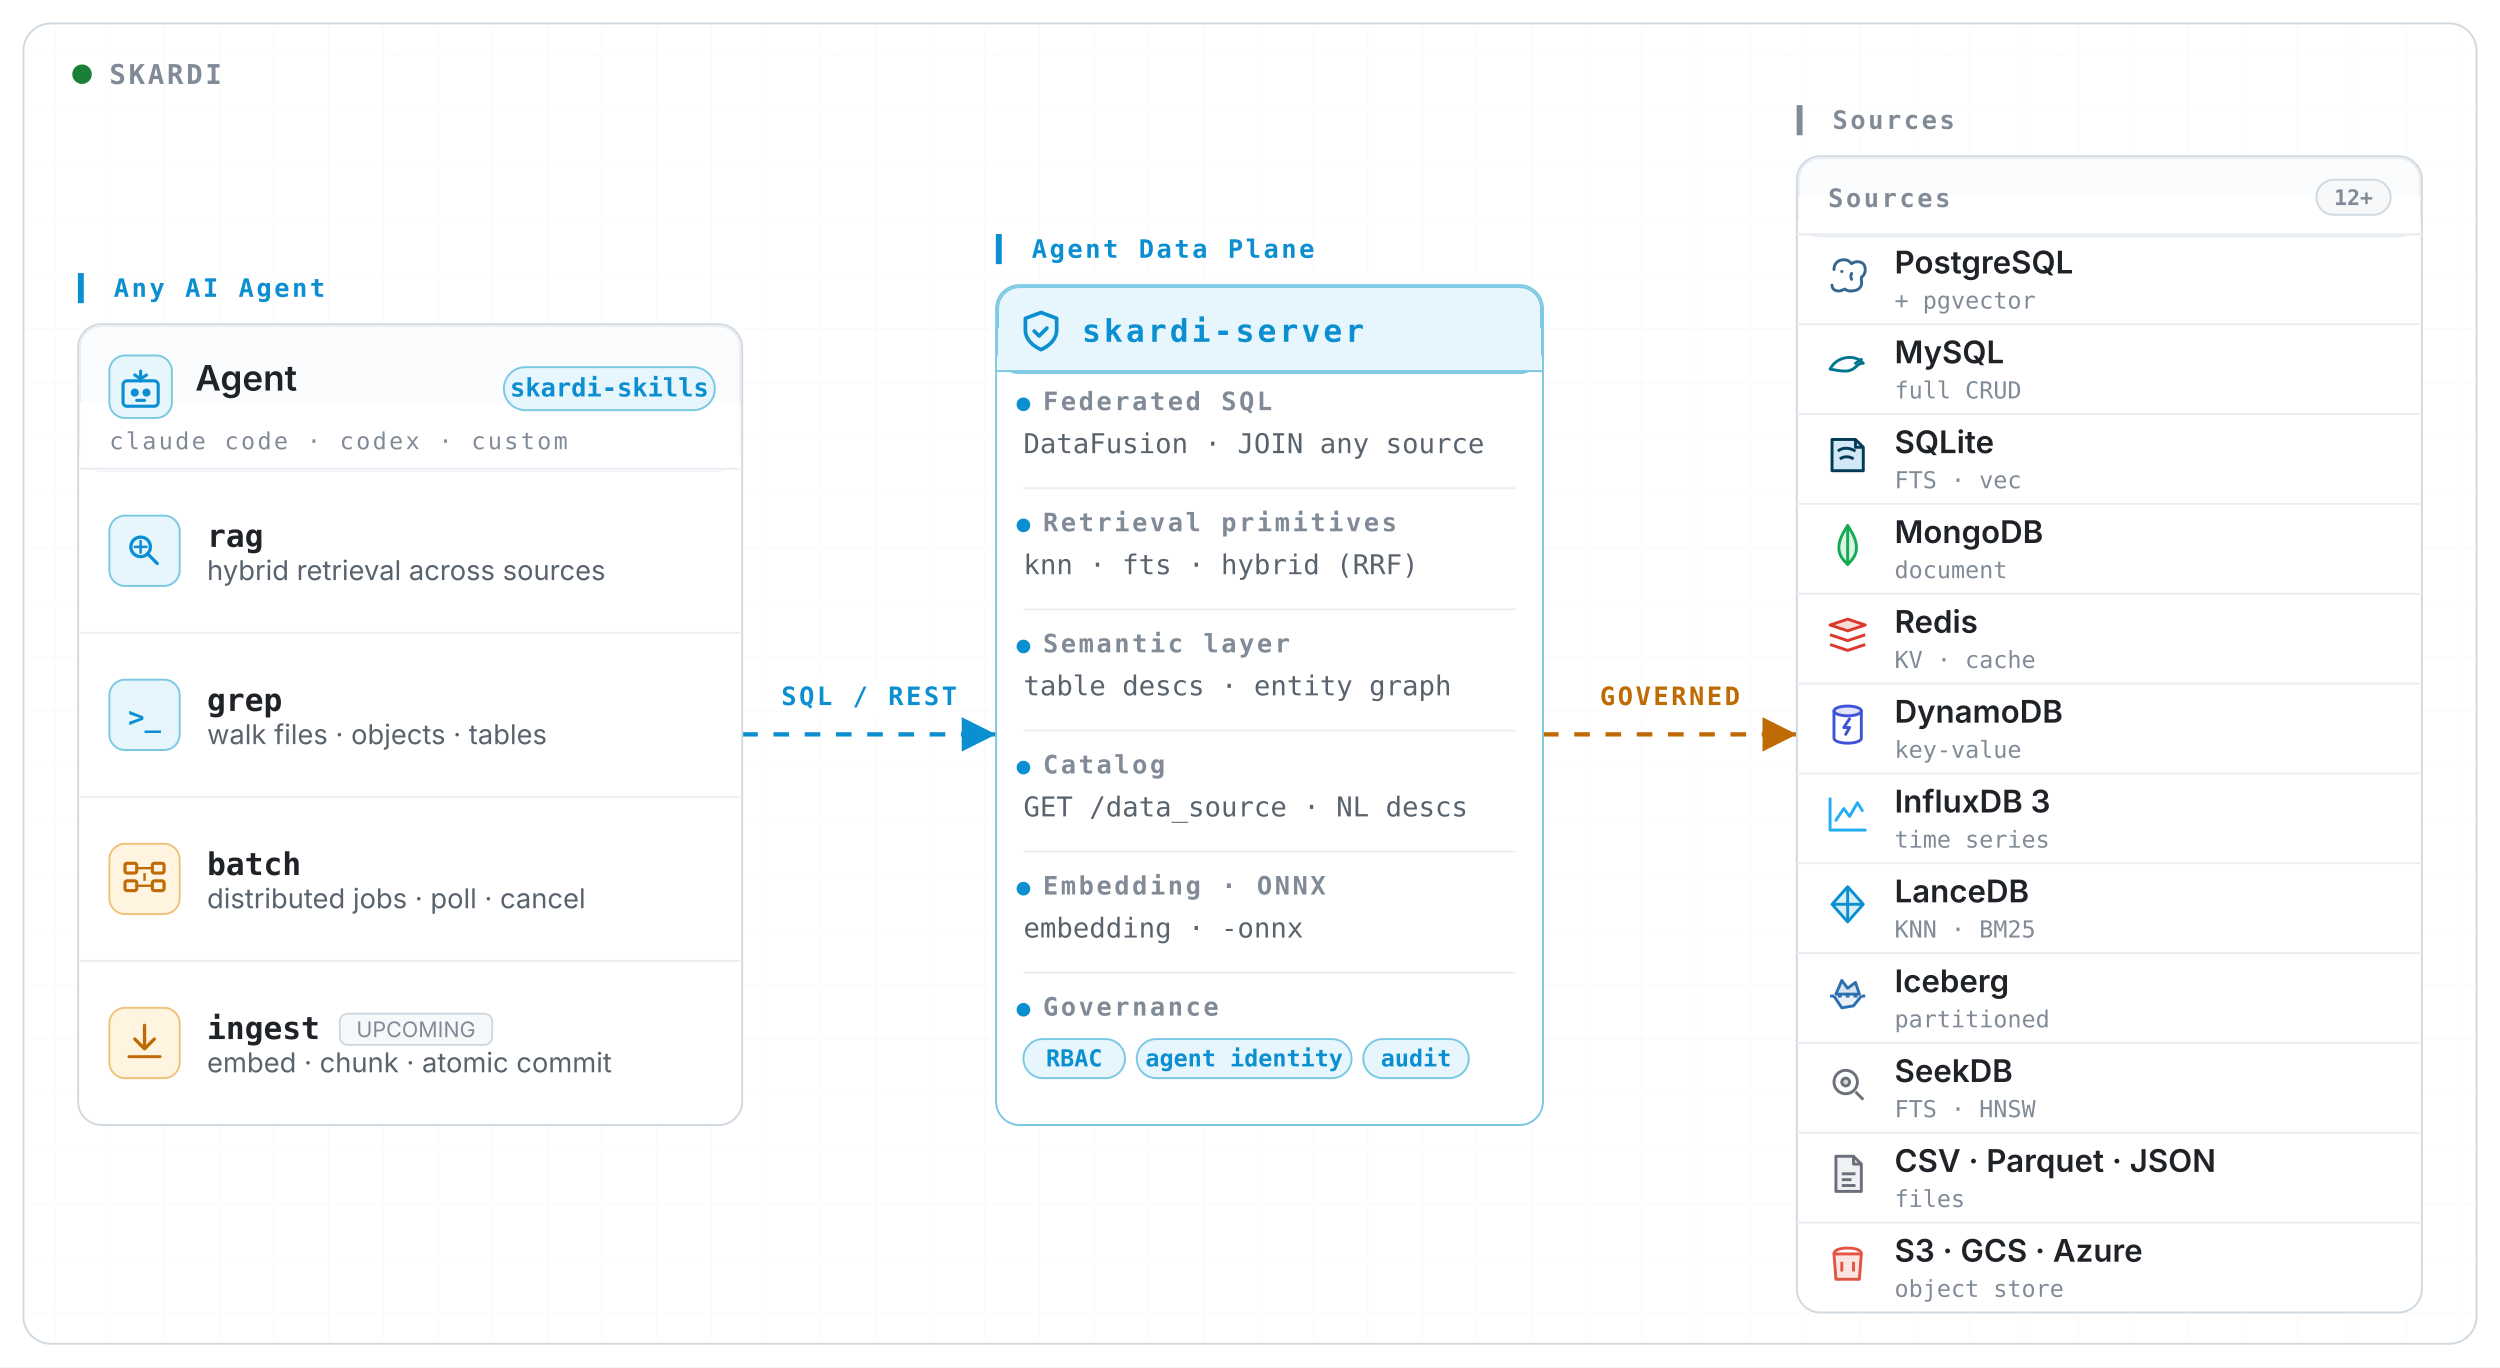
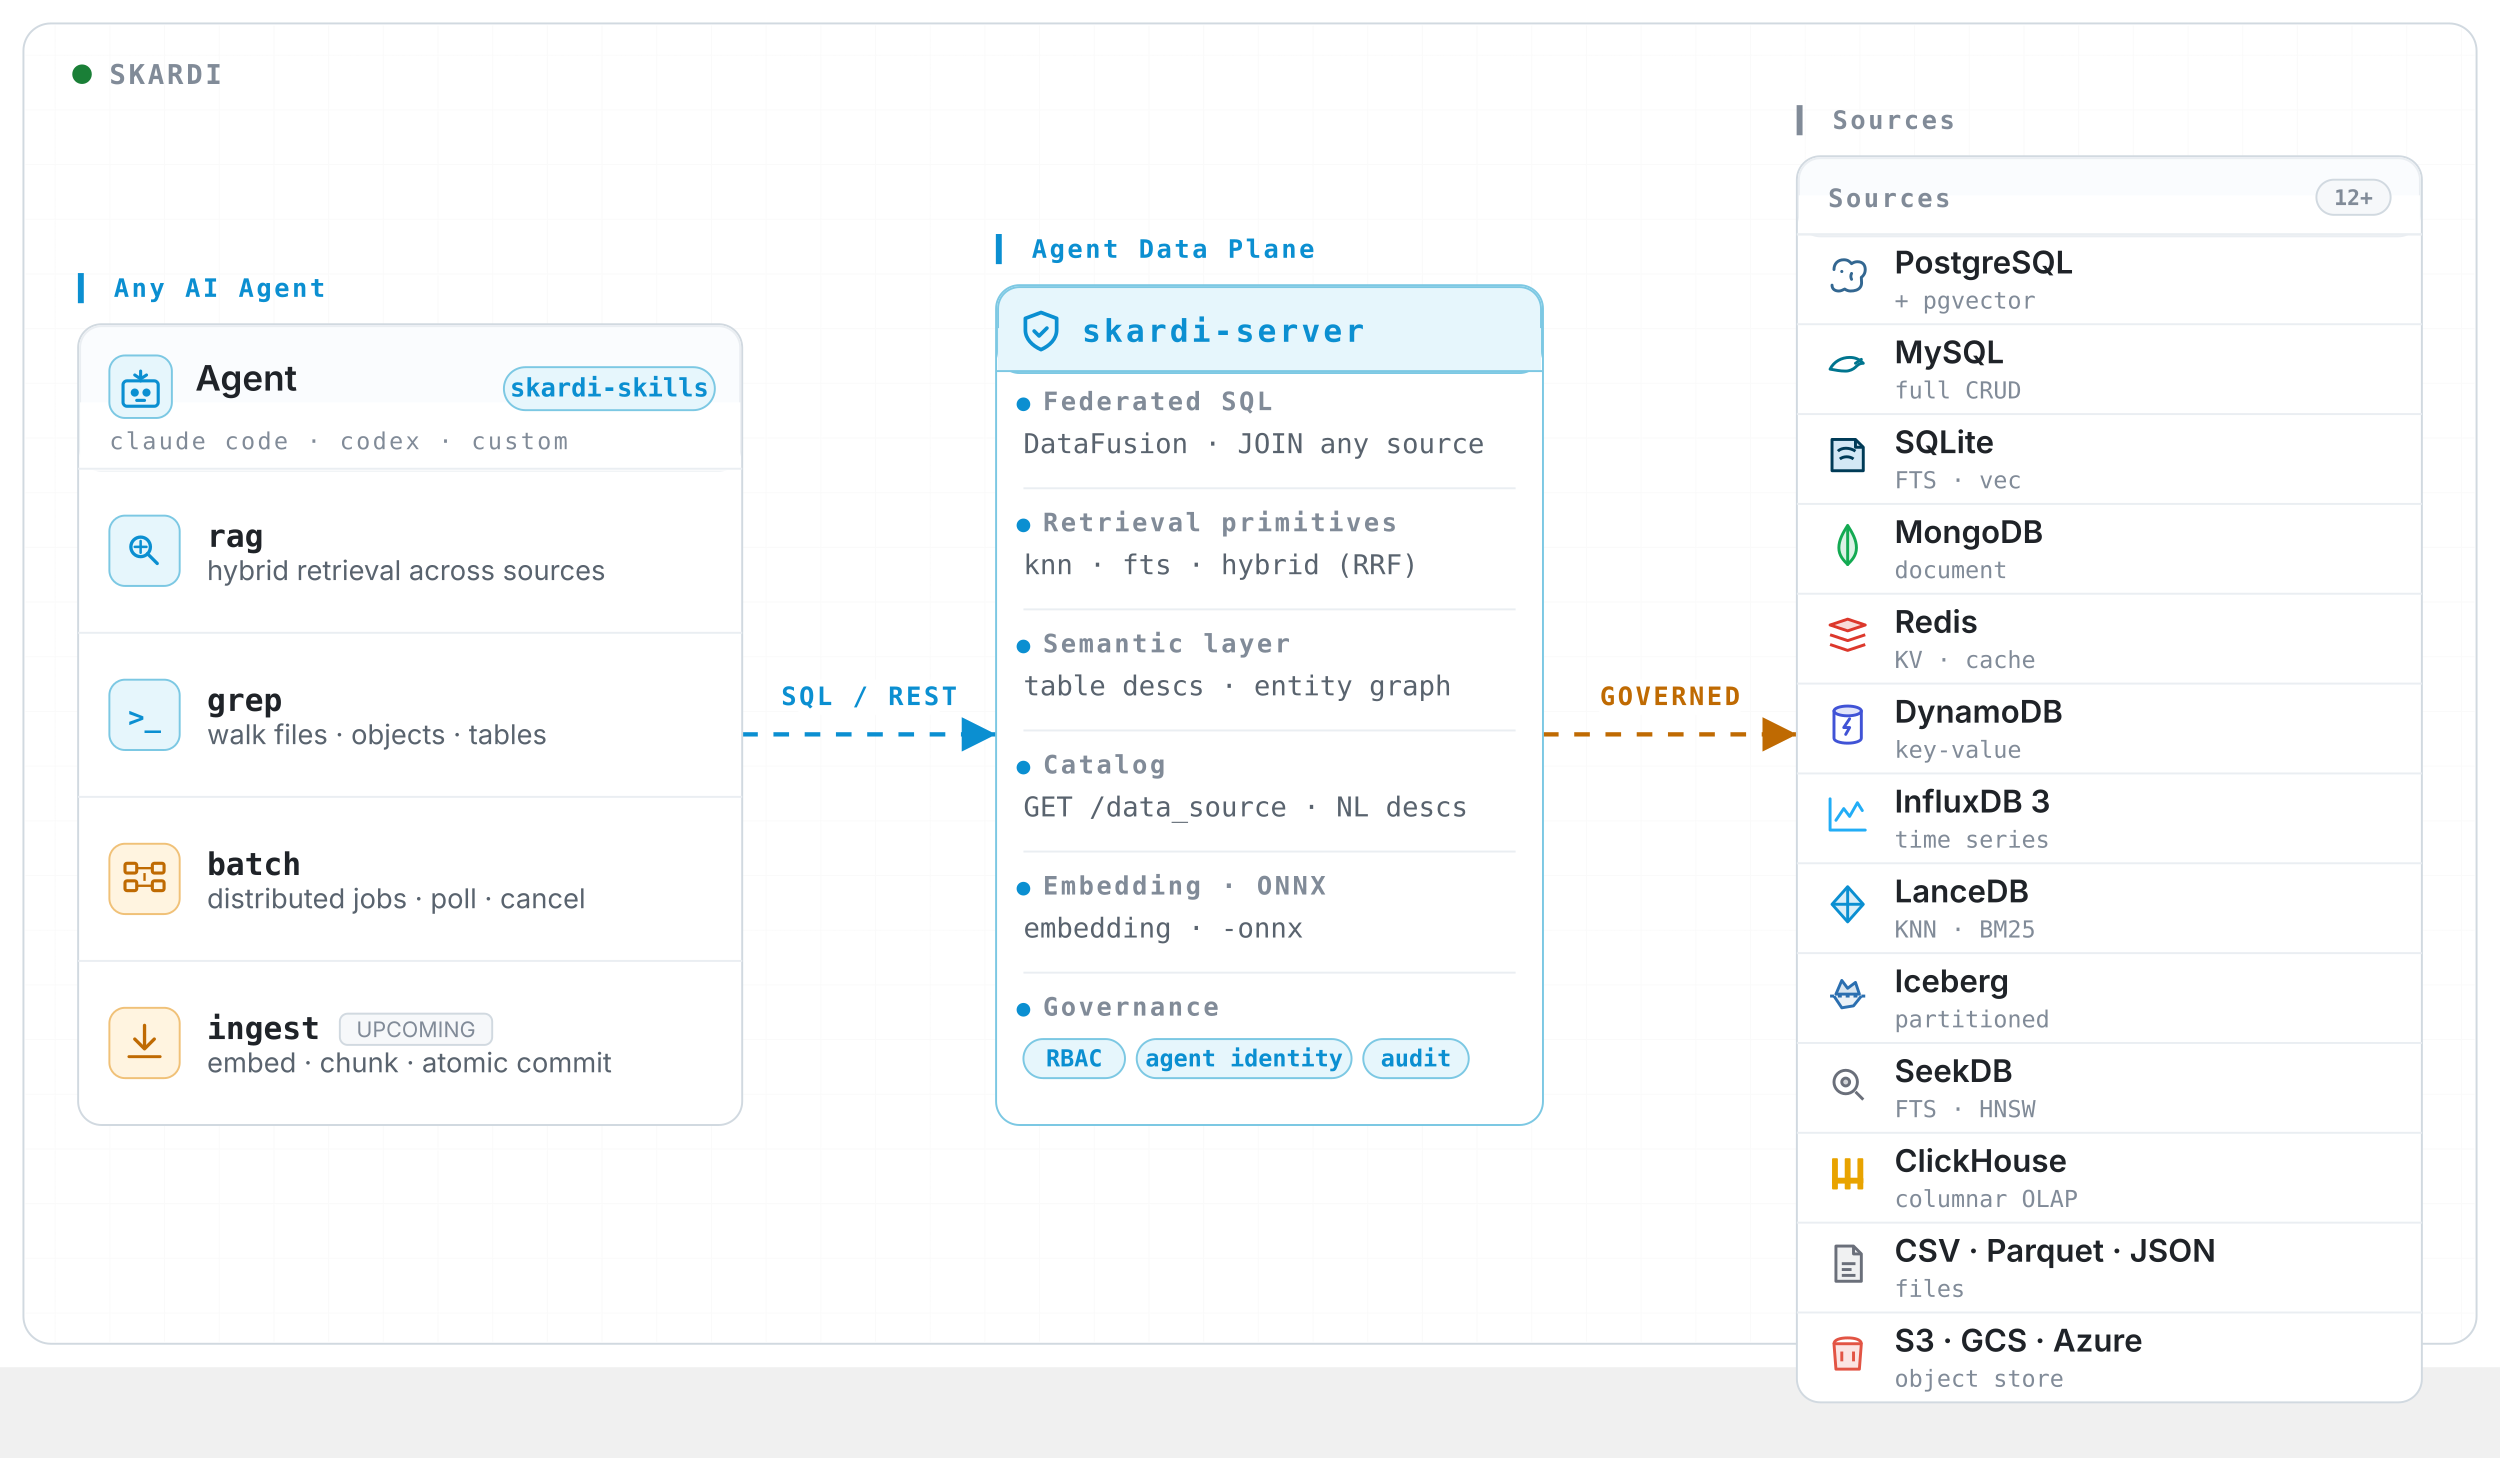
- <svg xmlns="http://www.w3.org/2000/svg" viewBox="0 0 1280 700" role="img" aria-labelledby="title desc" font-family="Inter, system-ui, -apple-system, 'Segoe UI', Roboto, sans-serif">
+ <svg xmlns="http://www.w3.org/2000/svg" viewBox="0 0 1280 746" role="img" aria-labelledby="title desc" font-family="Inter, system-ui, -apple-system, 'Segoe UI', Roboto, sans-serif">
  <defs>
    <style>
      .ink   { fill: #1f2328; }
      .ink2  { fill: #59636e; }
      .ink3  { fill: #818b98; }
      .accent{ fill: #0b8fd1; }
      .warn  { fill: #bf6a02; }
      .mono  { font-family: ui-monospace, 'SF Mono', 'JetBrains Mono', Menlo, Consolas, monospace; }
      .upper { letter-spacing: 0.10em; text-transform: uppercase; }
      .b     { font-weight: 600; }

      .card        { fill: #ffffff; stroke: #d1d9e0; }
      .card-soft   { fill: #f6f8fa; stroke: #e6ebf1; }
      .card-accent { fill: #ffffff; stroke: #7cc8e3; }
      .head-soft   { fill: #fafcfe; stroke: #eaeef2; }
      .head-accent { fill: #e6f6fc; stroke: #7cc8e3; }
      .pill-accent { fill: #e6f6fc; stroke: #7cc8e3; }
      .pill-warn   { fill: #fff4e0; stroke: #f0c178; }
      .pill-base   { fill: #f6f8fa; stroke: #d1d9e0; }
      .divider     { stroke: #eaeef2; stroke-width: 1; }
      .icon-bg     { fill: #e6f6fc; stroke: #7cc8e3; }
      .icon-bg-w   { fill: #fff4e0; stroke: #f0c178; }

      /* Marching-ants flow lines (cocoindex-style) */
      .flow-req  { animation: dash 6s linear infinite; }
      .flow-data { animation: dash-rev 5s linear infinite; }
      @keyframes dash      { to { stroke-dashoffset: -240; } }
      @keyframes dash-rev  { to { stroke-dashoffset:  240; } }

      /* Status dot heartbeat */
      .blink { animation: blink 2.4s ease-in-out infinite; transform-origin: center; }
      @keyframes blink { 0%, 100% { opacity: 1; } 50% { opacity: 0.3; } }

      /* Subtle pulse on the agent-data-plane shield */
      .pulse { animation: pulse 3.2s ease-in-out infinite; transform-origin: center; }
      @keyframes pulse { 0%, 100% { opacity: 1; } 50% { opacity: 0.55; } }

      /* Halo around skardi-server card */
      .halo { animation: halo 3.6s ease-in-out infinite; transform-origin: 700px 361px; }
      @keyframes halo {
        0%, 100% { opacity: 0.22; }
        50%      { opacity: 0.55; }
      }
    </style>
    <marker id="arrow-accent" viewBox="0 0 10 10" refX="10" refY="5" markerWidth="8" markerHeight="8" orient="auto-start-reverse">
      <path d="M0,0 L10,5 L0,10 z" fill="#0b8fd1" />
    </marker>
    <marker id="arrow-warn" viewBox="0 0 10 10" refX="10" refY="5" markerWidth="8" markerHeight="8" orient="auto-start-reverse">
      <path d="M0,0 L10,5 L0,10 z" fill="#bf6a02" />
    </marker>
    <pattern id="grid" width="28" height="28" patternUnits="userSpaceOnUse">
      <path d="M 28 0 L 0 0 0 28" fill="none" stroke="#1f2328" stroke-opacity="0.035" stroke-width="1" />
    </pattern>
  </defs>
  <rect x="0" y="0" width="1280" height="700" fill="#ffffff" />
  <rect x="12" y="12" width="1256" height="676" rx="14" ry="14" fill="#ffffff" stroke="#d1d9e0" />
  <rect x="13" y="13" width="1254" height="674" rx="13" ry="13" fill="url(#grid)" opacity="0.7" />
  <g transform="translate(36, 38)">
    <circle class="blink" cx="6" cy="0" r="5" fill="#1a7f37" />
    <text x="20" y="5" class="mono ink3 upper b" font-size="14">SKARDI</text>
  </g>
  <path d="M 380 376 C 420 376, 470 376, 510 376" fill="none" stroke="#0b8fd1" stroke-width="2.2" stroke-dasharray="8 8" class="flow-req" marker-end="url(#arrow-accent)" />
  <rect x="408" y="348" width="74" height="18" rx="4" ry="4" fill="#ffffff" opacity="0.94" />
  <text x="445" y="361" text-anchor="middle" class="mono accent upper b" font-size="13">SQL / REST</text>
  <path d="M 790 376 C 830 376, 880 376, 920 376" fill="none" stroke="#bf6a02" stroke-width="2.2" stroke-dasharray="8 8" class="flow-data" marker-end="url(#arrow-warn)" />
  <rect x="818" y="348" width="74" height="18" rx="4" ry="4" fill="#ffffff" opacity="0.94" />
  <text x="855" y="361" text-anchor="middle" class="mono warn upper b" font-size="13">GOVERNED</text>
  <text x="40" y="152" class="mono accent upper b" font-size="13">▍ Any AI Agent</text>
  <g transform="translate(40, 166)">
    <rect class="card" x="0" y="0" width="340" height="410" rx="12" ry="12" />
    <rect class="head-soft" x="1" y="1" width="338" height="74" rx="11" ry="11" />
    <rect fill="#ffffff" x="1" y="40" width="338" height="35" />
    <line x1="0" y1="74" x2="340" y2="74" class="divider" />
    <g transform="translate(16, 16)">
      <rect class="icon-bg" x="0" y="0" width="32" height="32" rx="8" ry="8" />
      <g transform="translate(4, 4)" fill="none" stroke="#0b8fd1" stroke-width="1.6" stroke-linecap="round" stroke-linejoin="round">
        <rect x="3" y="9" width="18" height="13" rx="2" />
        <circle cx="9" cy="15" r="1.3" fill="#0b8fd1" />
        <circle cx="15" cy="15" r="1.3" fill="#0b8fd1" />
        <path d="M10 19h4" />
        <path d="M12 4v5M9 6l3 2 3-2" />
      </g>
    </g>
    <text x="60" y="34" class="ink b" font-size="18">Agent</text>
    <text x="16" y="64" class="mono ink3 upper" font-size="12">claude code · codex · custom</text>
    <g transform="translate(218, 22)">
      <rect class="pill-accent" width="108" height="22" rx="11" ry="11" />
      <text x="54" y="15" text-anchor="middle" class="mono accent b" font-size="13">skardi-skills</text>
    </g>
    <line x1="0" y1="158" x2="340" y2="158" class="divider" />
    <line x1="0" y1="242" x2="340" y2="242" class="divider" />
    <line x1="0" y1="326" x2="340" y2="326" class="divider" />
    <g transform="translate(16, 98)">
      <rect class="icon-bg" x="0" y="0" width="36" height="36" rx="8" ry="8" />
      <g transform="translate(8, 8)" fill="none" stroke="#0b8fd1" stroke-width="1.7" stroke-linecap="round">
        <circle cx="8" cy="8" r="5" />
        <path d="M11.5 11.5l5 5" />
        <path d="M5 8h6M8 5v6" stroke-width="1.3" />
      </g>
      <text x="50" y="16" class="mono ink b" font-size="16">rag</text>
      <text x="50" y="33" class="ink2" font-size="14">hybrid retrieval across sources</text>
    </g>
    <g transform="translate(16, 182)">
      <rect class="icon-bg" x="0" y="0" width="36" height="36" rx="8" ry="8" />
      <text x="18" y="24" text-anchor="middle" class="mono accent b" font-size="14">&gt;_</text>
      <text x="50" y="16" class="mono ink b" font-size="16">grep</text>
      <text x="50" y="33" class="ink2" font-size="14">walk files · objects · tables</text>
    </g>
    <g transform="translate(16, 266)">
      <rect class="icon-bg-w" x="0" y="0" width="36" height="36" rx="8" ry="8" />
      <g transform="translate(8, 8)" fill="none" stroke="#bf6a02" stroke-width="1.6" stroke-linejoin="round">
        <rect x="0" y="2" width="6" height="5" rx="1" />
        <rect x="14" y="2" width="6" height="5" rx="1" />
        <rect x="0" y="11" width="6" height="5" rx="1" />
        <rect x="14" y="11" width="6" height="5" rx="1" />
        <path d="M6 4.5h8M6 13.5h8M10 7v4" stroke-width="1.2" />
      </g>
      <text x="50" y="16" class="mono ink b" font-size="16">batch</text>
      <text x="50" y="33" class="ink2" font-size="14">distributed jobs · poll · cancel</text>
    </g>
    <g transform="translate(16, 350)">
      <rect class="icon-bg-w" x="0" y="0" width="36" height="36" rx="8" ry="8" />
      <g transform="translate(8, 8)" fill="none" stroke="#bf6a02" stroke-width="1.7" stroke-linecap="round" stroke-linejoin="round">
        <path d="M10 1v11" />
        <path d="M5 8l5 5 5-5" />
        <path d="M2 17h16" stroke-width="1.5" />
      </g>
      <text x="50" y="16" class="mono ink b" font-size="16">ingest</text>
      <g transform="translate(118, 3)">
        <rect class="pill-base" width="78" height="16" rx="4" ry="4" />
        <text x="39" y="12" text-anchor="middle" class="ink3" font-size="11">UPCOMING</text>
      </g>
      <text x="50" y="33" class="ink2" font-size="14">embed · chunk · atomic commit</text>
    </g>
  </g>
  <text x="510" y="132" class="mono accent upper b" font-size="13">▍ Agent Data Plane</text>
  <g transform="translate(510, 146)">
    <rect class="card-accent" x="0" y="0" width="280" height="430" rx="12" ry="12" />
    <rect class="head-accent" x="1" y="1" width="278" height="44" rx="11" ry="11" />
    <rect fill="#e6f6fc" x="1" y="22" width="278" height="22" />
    <line x1="0" y1="44" x2="280" y2="44" stroke="#7cc8e3" />
    <g transform="translate(14, 14)" class="pulse">
      <g fill="none" stroke="#0b8fd1" stroke-width="1.9" stroke-linejoin="round" stroke-linecap="round">
        <path d="M9 0 L17 3 V9 C17 13.5 13.5 17 9 19 C4.5 17 1 13.5 1 9 V3 Z" />
        <path d="M5.5 9.5l2.5 2.5 4-4" />
      </g>
    </g>
    <text x="44" y="29" class="mono accent b upper" font-size="16">skardi-server</text>
    <g transform="translate(0, 48)">
      <circle cx="14" cy="13" r="3.5" fill="#0b8fd1" />
      <text x="24" y="16" class="mono ink3 upper b" font-size="13">Federated SQL</text>
      <text x="14" y="38" class="mono ink2" font-size="14">DataFusion · JOIN any source</text>
      <line x1="14" y1="56" x2="266" y2="56" class="divider" />
    </g>
    <g transform="translate(0, 110)">
      <circle cx="14" cy="13" r="3.5" fill="#0b8fd1" />
      <text x="24" y="16" class="mono ink3 upper b" font-size="13">Retrieval primitives</text>
      <text x="14" y="38" class="mono ink2" font-size="14">knn · fts · hybrid (RRF)</text>
      <line x1="14" y1="56" x2="266" y2="56" class="divider" />
    </g>
    <g transform="translate(0, 172)">
      <circle cx="14" cy="13" r="3.5" fill="#0b8fd1" />
      <text x="24" y="16" class="mono ink3 upper b" font-size="13">Semantic layer</text>
      <text x="14" y="38" class="mono ink2" font-size="14">table descs · entity graph</text>
      <line x1="14" y1="56" x2="266" y2="56" class="divider" />
    </g>
    <g transform="translate(0, 234)">
      <circle cx="14" cy="13" r="3.5" fill="#0b8fd1" />
      <text x="24" y="16" class="mono ink3 upper b" font-size="13">Catalog</text>
      <text x="14" y="38" class="mono ink2" font-size="14">GET /data_source · NL descs</text>
      <line x1="14" y1="56" x2="266" y2="56" class="divider" />
    </g>
    <g transform="translate(0, 296)">
      <circle cx="14" cy="13" r="3.5" fill="#0b8fd1" />
      <text x="24" y="16" class="mono ink3 upper b" font-size="13">Embedding · ONNX</text>
      <text x="14" y="38" class="mono ink2" font-size="14">embedding · -onnx</text>
      <line x1="14" y1="56" x2="266" y2="56" class="divider" />
    </g>
    <g transform="translate(0, 358)">
      <circle cx="14" cy="13" r="3.5" fill="#0b8fd1" />
      <text x="24" y="16" class="mono ink3 upper b" font-size="13">Governance</text>
      <g transform="translate(14, 28)">
        <g>
          <rect class="pill-accent" width="52" height="20" rx="10" ry="10" />
          <text x="26" y="14" text-anchor="middle" class="mono accent b" font-size="12">RBAC</text>
        </g>
        <g transform="translate(58, 0)">
          <rect class="pill-accent" width="110" height="20" rx="10" ry="10" />
          <text x="55" y="14" text-anchor="middle" class="mono accent b" font-size="12">agent identity</text>
        </g>
        <g transform="translate(174, 0)">
          <rect class="pill-accent" width="54" height="20" rx="10" ry="10" />
          <text x="27" y="14" text-anchor="middle" class="mono accent b" font-size="12">audit</text>
        </g>
      </g>
    </g>
  </g>
  <text x="920" y="66" class="mono ink3 upper b" font-size="13">▍ Sources</text>
  <g transform="translate(920, 80)">
-     <rect class="card" x="0" y="0" width="320" height="592" rx="12" ry="12" />
+     <rect class="card" x="0" y="0" width="320" height="638" rx="12" ry="12" />
    <rect class="head-soft" x="1" y="1" width="318" height="40" rx="11" ry="11" />
    <rect fill="#ffffff" x="1" y="20" width="318" height="20" />
    <line x1="0" y1="40" x2="320" y2="40" class="divider" />
    <text x="16" y="26" class="mono ink3 upper b" font-size="13">Sources</text>
    <g transform="translate(266, 12)">
      <rect class="pill-base" width="38" height="18" rx="9" ry="9" />
      <text x="19" y="13" text-anchor="middle" class="mono ink3 b" font-size="11">12+</text>
    </g>
    <g class="src-cells">
      <g transform="translate(0, 40)">
        <line x1="0" y1="0" x2="320" y2="0" class="divider" />
        <g transform="translate(14, 9)" fill="none" stroke="#336791" stroke-width="1.5" stroke-linejoin="round" stroke-linecap="round">
          <path d="M5 9c0-3 2-5 5-5 2 0 3 .8 4 2 1-.7 2-1 3-1 3 0 4 2 4 4 0 2-1 3.3-2 4 0 2 .5 3.5-.5 5-1 1.5-3 2-5 2-1 0-2-.3-3-1-1 .5-2 1-3 1-2 0-3.5-1-3.5-3" />
          <circle cx="9" cy="10" r=".8" fill="#336791" stroke="none" />
          <path d="M14 11c-.5 1-.5 2 0 3" />
        </g>
        <text x="50" y="20" class="ink b" font-size="16">PostgreSQL</text>
        <text x="50" y="38" class="mono ink3" font-size="12">+ pgvector</text>
      </g>
      <g transform="translate(0, 86)">
        <line x1="0" y1="0" x2="320" y2="0" class="divider" />
        <g transform="translate(14, 9)" fill="none" stroke="#00758F" stroke-width="1.5" stroke-linecap="round" stroke-linejoin="round">
          <path d="M3 14c2-4 6-6 10-6 3 0 5 1 7 3-2 0-3 1-4 2-1 1-3 2-5 2-3 0-5-.5-8-1Z" />
          <path d="M16 11l3-2" />
          <circle cx="18" cy="10" r=".5" fill="#00758F" stroke="none" />
        </g>
        <text x="50" y="20" class="ink b" font-size="16">MySQL</text>
        <text x="50" y="38" class="mono ink3" font-size="12">full CRUD</text>
      </g>
      <g transform="translate(0, 132)">
        <line x1="0" y1="0" x2="320" y2="0" class="divider" />
        <g transform="translate(14, 9)" fill="none" stroke="#003B57" stroke-width="1.5" stroke-linejoin="round">
          <path d="M4 4h12l4 4v12H4z" fill="#0F80CC" fill-opacity=".18" />
          <path d="M7 10c2-2 6-2 9 0M8 14c2-1.5 5-1.5 7 0" />
          <path d="M16 4v4h4" />
        </g>
        <text x="50" y="20" class="ink b" font-size="16">SQLite</text>
        <text x="50" y="38" class="mono ink3" font-size="12">FTS · vec</text>
      </g>
      <g transform="translate(0, 178)">
        <line x1="0" y1="0" x2="320" y2="0" class="divider" />
        <g transform="translate(14, 9)" fill="none" stroke="#13AA52" stroke-width="1.5" stroke-linecap="round" stroke-linejoin="round">
          <path d="M12 2c2.5 4 4.5 7.5 4.5 11.5S14 20 12 22c-2-2-4.5-4.5-4.5-8.5S9.5 6 12 2Z" fill="#13AA52" fill-opacity=".15" />
          <path d="M12 4v18" />
        </g>
        <text x="50" y="20" class="ink b" font-size="16">MongoDB</text>
        <text x="50" y="38" class="mono ink3" font-size="12">document</text>
      </g>
      <g transform="translate(0, 224)">
        <line x1="0" y1="0" x2="320" y2="0" class="divider" />
        <g transform="translate(14, 9)" fill="none" stroke="#DC382C" stroke-width="1.5" stroke-linejoin="round">
          <path d="M3 7l9-3 9 3-9 3-9-3Z" fill="#DC382C" fill-opacity=".18" />
          <path d="M3 12l9 3 9-3" />
          <path d="M3 17l9 3 9-3" />
        </g>
        <text x="50" y="20" class="ink b" font-size="16">Redis</text>
        <text x="50" y="38" class="mono ink3" font-size="12">KV · cache</text>
      </g>
      <g transform="translate(0, 270)">
        <line x1="0" y1="0" x2="320" y2="0" class="divider" />
        <g transform="translate(14, 9)" fill="none" stroke="#4053D6" stroke-width="1.5" stroke-linecap="round" stroke-linejoin="round">
          <ellipse cx="12" cy="5" rx="7" ry="2.5" fill="#4053D6" fill-opacity=".15" />
          <path d="M5 5v14c0 1.4 3.1 2.5 7 2.5s7-1.1 7-2.5V5" />
          <path d="M13 9l-3 4.5h3l-2 3.5" />
        </g>
        <text x="50" y="20" class="ink b" font-size="16">DynamoDB</text>
        <text x="50" y="38" class="mono ink3" font-size="12">key-value</text>
      </g>
      <g transform="translate(0, 316)">
        <line x1="0" y1="0" x2="320" y2="0" class="divider" />
        <g transform="translate(14, 9)" fill="none" stroke="#22ADF6" stroke-width="1.5" stroke-linecap="round" stroke-linejoin="round">
          <path d="M3 4v16h18" />
          <path d="M6 15l4-6 3 4 4-7 2.5 4" />
        </g>
        <text x="50" y="20" class="ink b" font-size="16">InfluxDB 3</text>
        <text x="50" y="38" class="mono ink3" font-size="12">time series</text>
      </g>
      <g transform="translate(0, 362)">
        <line x1="0" y1="0" x2="320" y2="0" class="divider" />
        <g transform="translate(14, 9)" fill="none" stroke="#0b8fd1" stroke-width="1.5" stroke-linejoin="round">
          <path d="M12 3l8 9-8 9-8-9 8-9Z" fill="#0b8fd1" fill-opacity=".15" />
          <path d="M12 3v18M4 12h16" />
        </g>
        <text x="50" y="20" class="ink b" font-size="16">LanceDB</text>
        <text x="50" y="38" class="mono ink3" font-size="12">KNN · BM25</text>
      </g>
      <g transform="translate(0, 408)">
        <line x1="0" y1="0" x2="320" y2="0" class="divider" />
        <g transform="translate(14, 9)" fill="none" stroke="#2B6FB0" stroke-width="1.5" stroke-linejoin="round">
          <path d="M6 12l3-7 3 4 4-3 2 6Z" fill="#2B6FB0" fill-opacity=".18" />
          <path d="M3 13h18" stroke-dasharray="2 2" />
          <path d="M5 13l4 6 6-1 4-5" fill="#2B6FB0" fill-opacity=".10" />
        </g>
        <text x="50" y="20" class="ink b" font-size="16">Iceberg</text>
        <text x="50" y="38" class="mono ink3" font-size="12">partitioned</text>
      </g>
      <g transform="translate(0, 454)">
        <line x1="0" y1="0" x2="320" y2="0" class="divider" />
        <g transform="translate(14, 9)" fill="none" stroke="#6a6f7a" stroke-width="1.5" stroke-linejoin="round">
          <circle cx="11" cy="11" r="6" />
          <path d="M16 16l4 4" />
          <circle cx="11" cy="11" r="2" fill="#6a6f7a" fill-opacity=".30" />
        </g>
        <text x="50" y="20" class="ink b" font-size="16">SeekDB</text>
        <text x="50" y="38" class="mono ink3" font-size="12">FTS · HNSW</text>
      </g>
      <g transform="translate(0, 500)">
        <line x1="0" y1="0" x2="320" y2="0" class="divider" />
+         <g transform="translate(14, 9)" fill="#e8a300" stroke="none">
+           <rect x="4" y="4" width="3" height="16" rx=".5" />
+           <rect x="10.5" y="4" width="3" height="16" rx=".5" />
+           <rect x="17" y="4" width="3" height="16" rx=".5" />
+           <rect x="4" y="14" width="16" height="3" rx=".5" />
+         </g>
+         <text x="50" y="20" class="ink b" font-size="16">ClickHouse</text>
+         <text x="50" y="38" class="mono ink3" font-size="12">columnar OLAP</text>
+       </g>
+       <g transform="translate(0, 546)">
+         <line x1="0" y1="0" x2="320" y2="0" class="divider" />
        <g transform="translate(14, 9)" fill="none" stroke="#6a6f7a" stroke-width="1.5" stroke-linejoin="round">
          <path d="M6 3h9l4 4v14H6z" fill="#6a6f7a" fill-opacity=".10" />
          <path d="M15 3v4h4" />
          <path d="M9 12h7M9 15h5M9 18h7" />
        </g>
        <text x="50" y="20" class="ink b" font-size="16">CSV · Parquet · JSON</text>
        <text x="50" y="38" class="mono ink3" font-size="12">files</text>
      </g>
-       <g transform="translate(0, 546)">
+       <g transform="translate(0, 592)">
        <line x1="0" y1="0" x2="320" y2="0" class="divider" />
        <g transform="translate(14, 9)" fill="none" stroke="#E25444" stroke-width="1.5" stroke-linejoin="round">
          <path d="M5 7h14l-1 13H6Z" fill="#E25444" fill-opacity=".15" />
          <path d="M5 7c0-2 3-3 7-3s7 1 7 3" />
          <path d="M9 11v5M15 11v5" />
        </g>
        <text x="50" y="20" class="ink b" font-size="16">S3 · GCS · Azure</text>
        <text x="50" y="38" class="mono ink3" font-size="12">object store</text>
      </g>
    </g>
  </g>
</svg>
